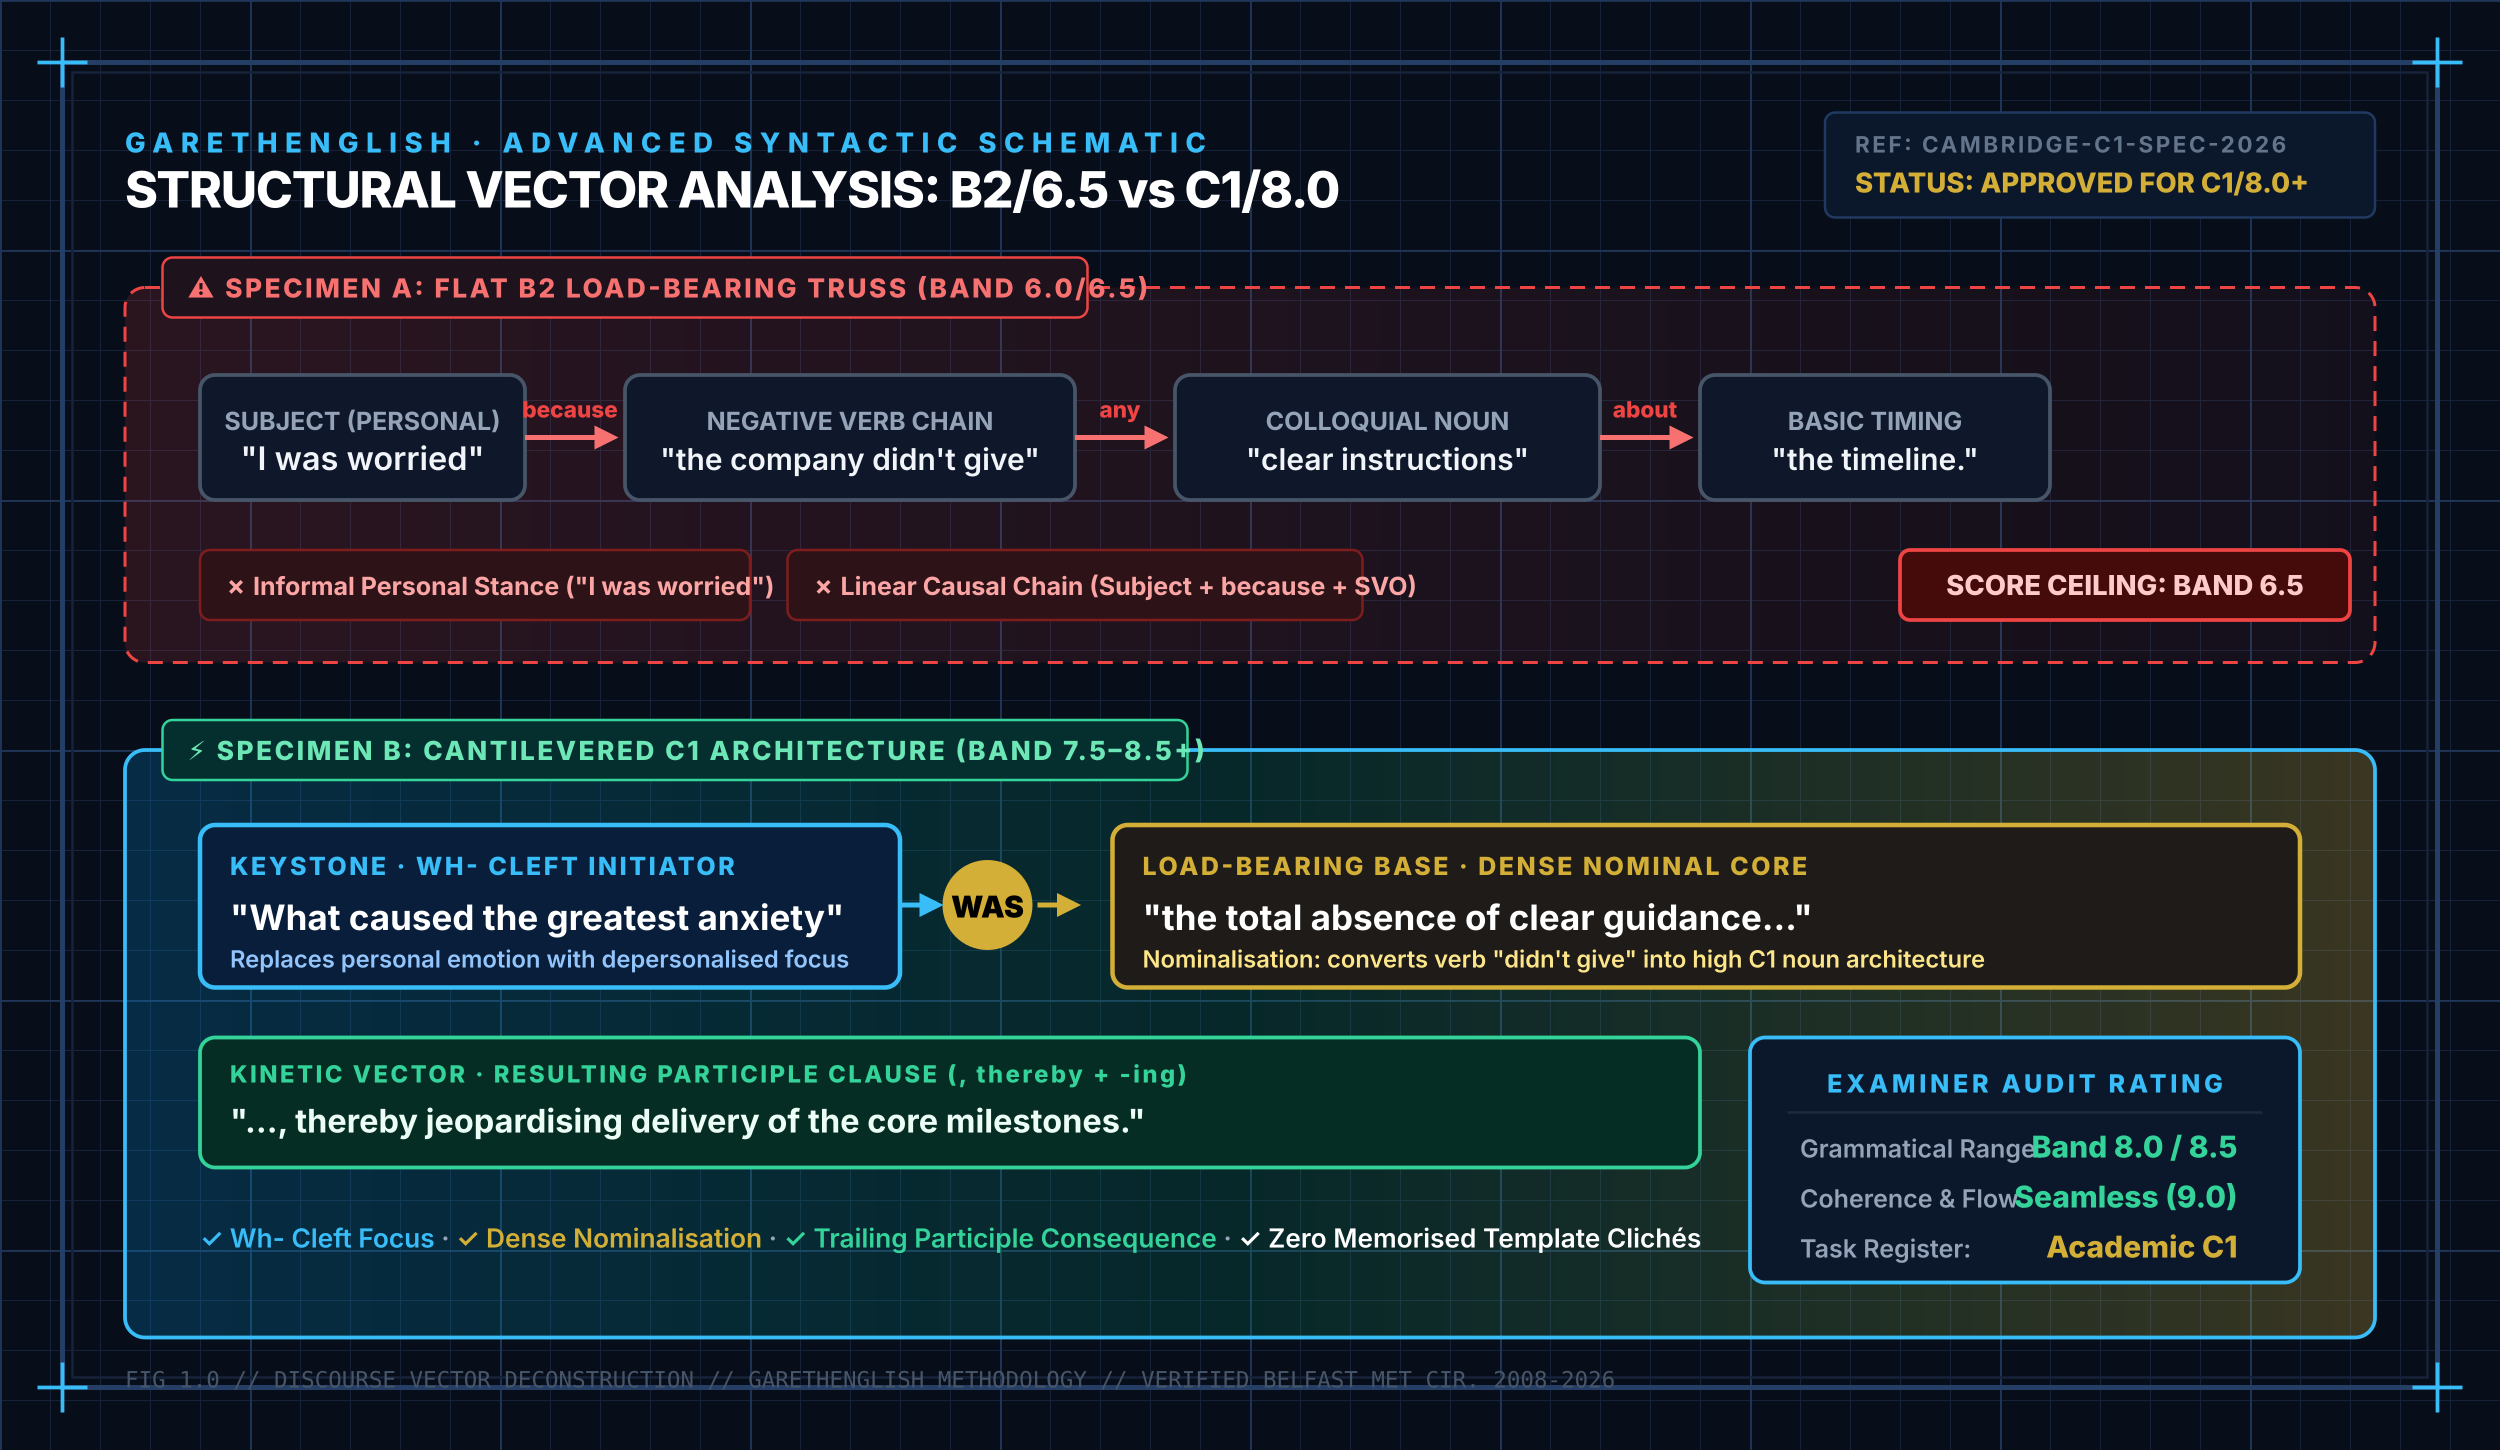
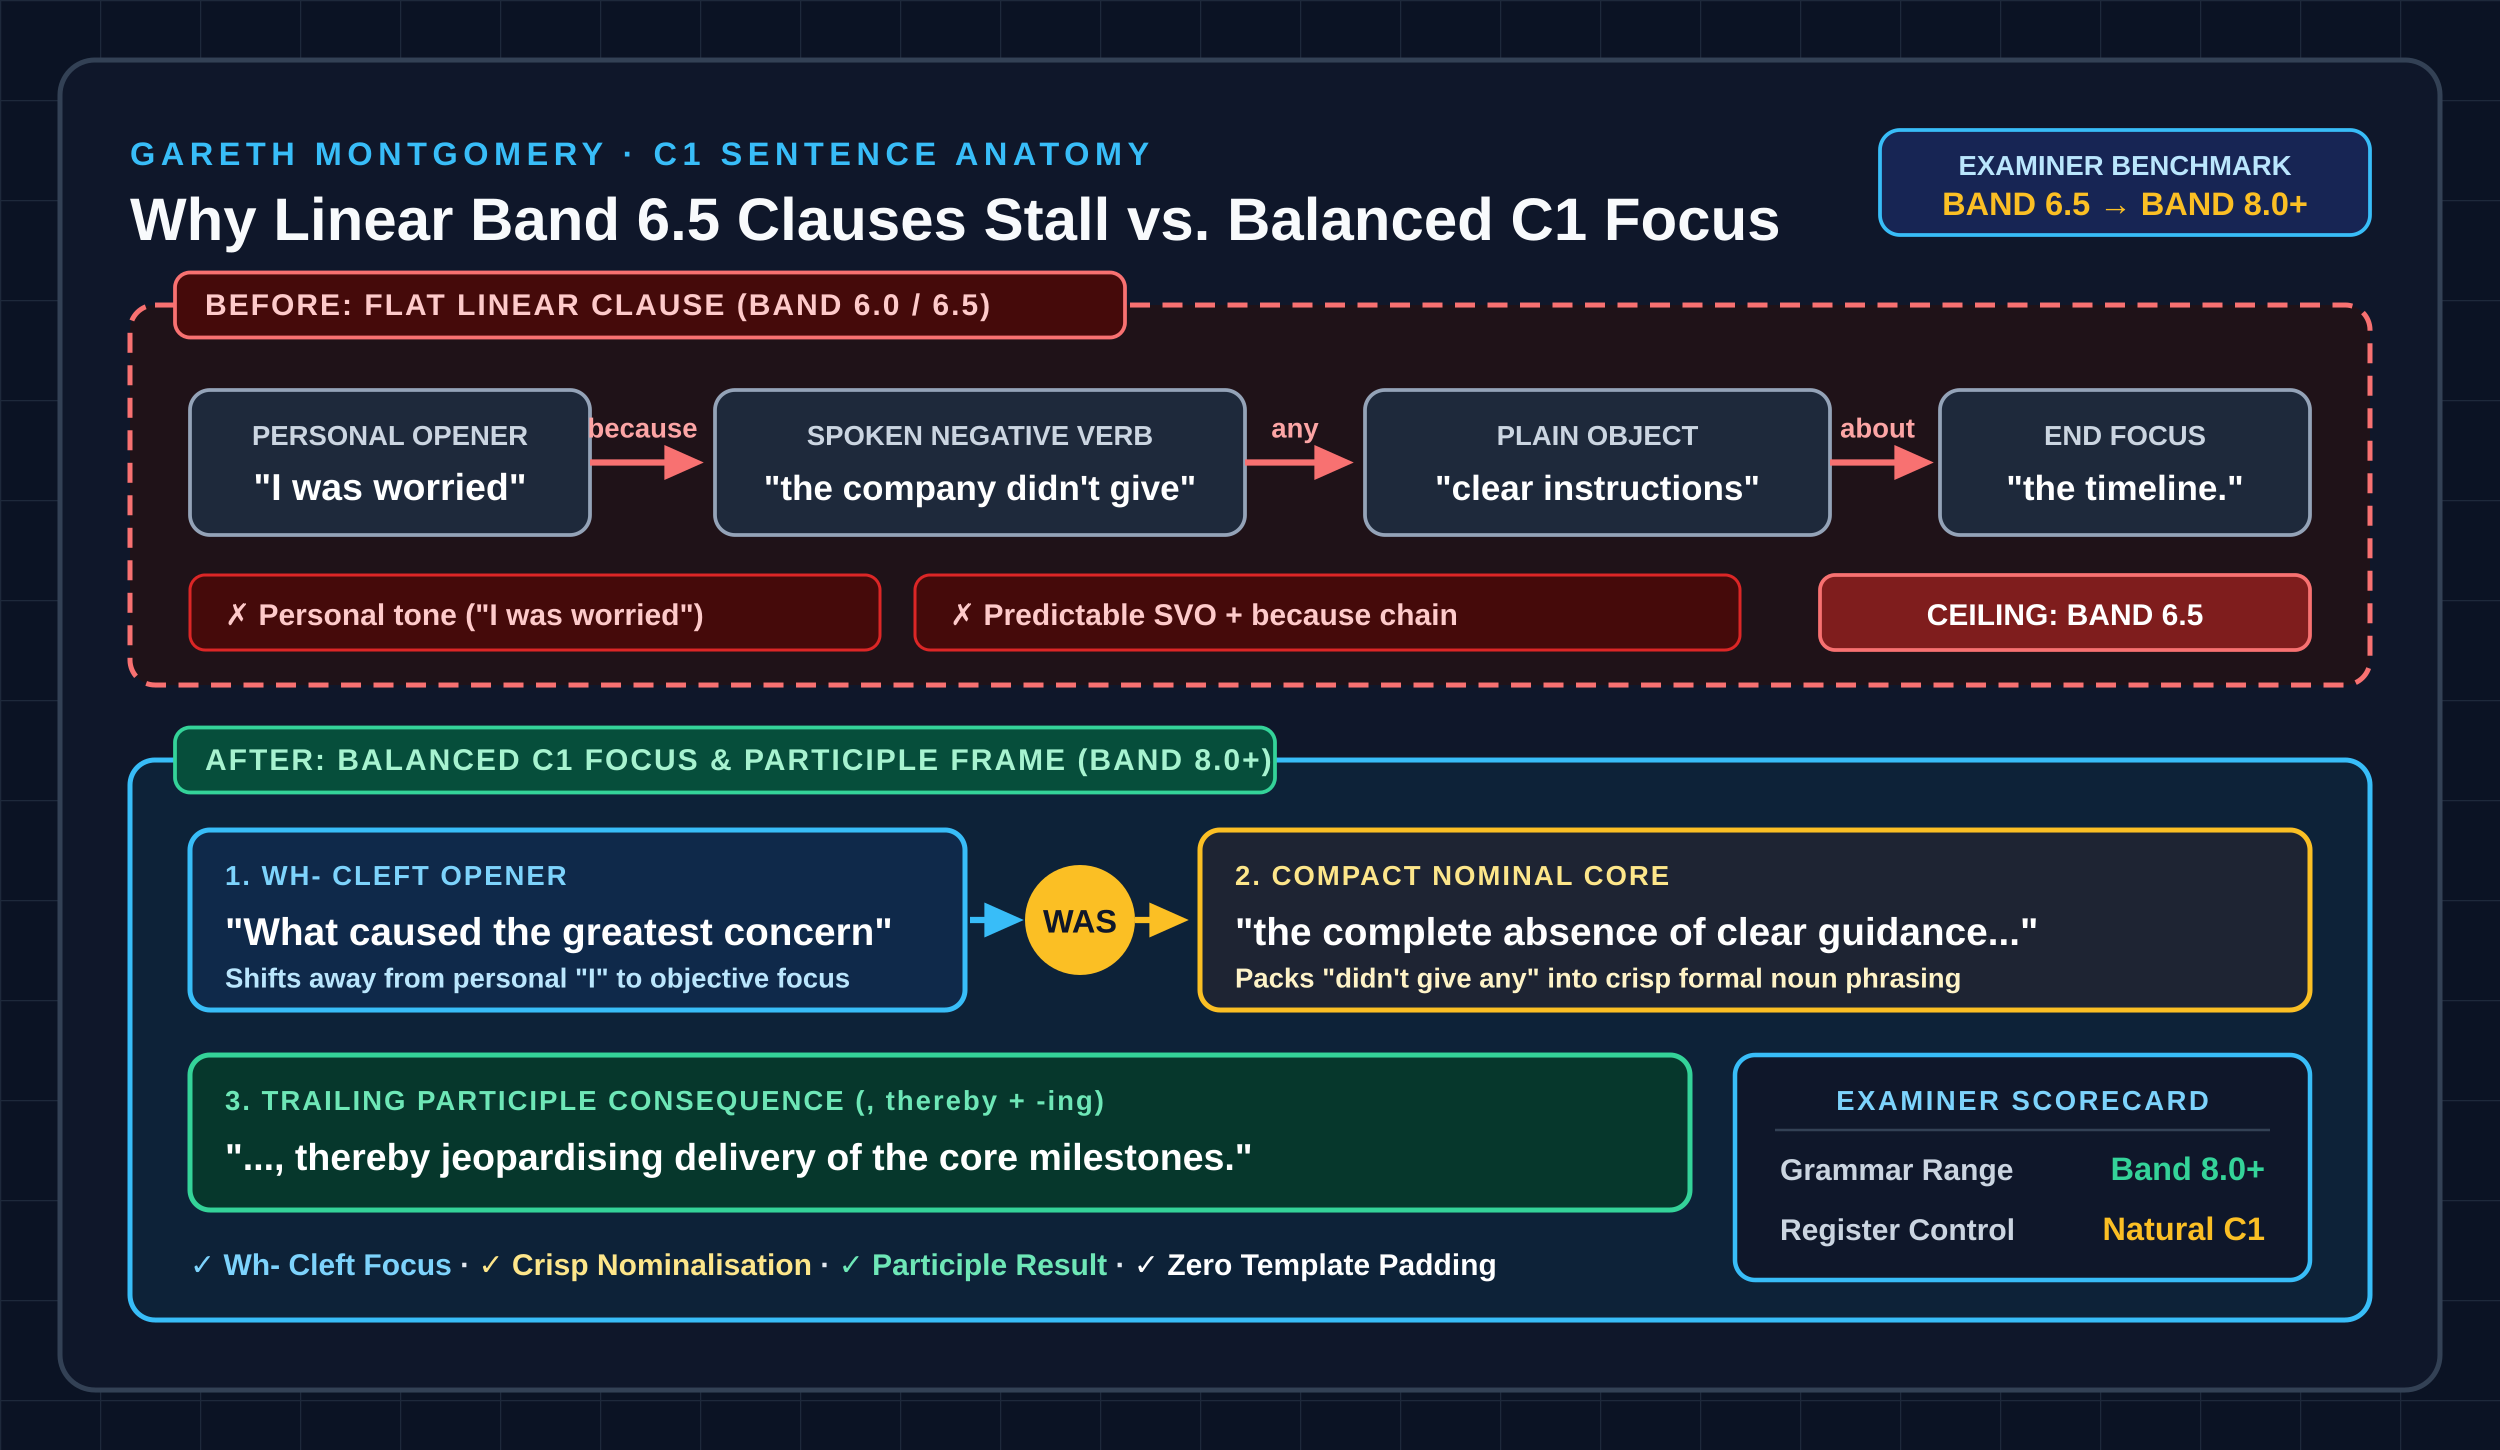
- <svg xmlns="http://www.w3.org/2000/svg" viewBox="0 0 1000 580" width="100%" height="100%" style="background:#070d19; font-family:'Plus Jakarta Sans', system-ui, -apple-system, sans-serif;">
+ <svg xmlns="http://www.w3.org/2000/svg" viewBox="0 0 1000 580" width="1000" height="580">
  <defs>
-     <pattern id="grid-fine" width="20" height="20" patternUnits="userSpaceOnUse">
-       <path d="M 20 0 L 0 0 0 20" fill="none" stroke="#16233b" stroke-width="0.75" />
+     <pattern id="editorial-grid" width="40" height="40" patternUnits="userSpaceOnUse">
+       <path d="M 40 0 L 0 0 0 40" fill="none" stroke="#1e293b" stroke-width="1" />
    </pattern>
-     <pattern id="grid-major" width="100" height="100" patternUnits="userSpaceOnUse">
-       <rect width="100" height="100" fill="url(#grid-fine)" />
-       <path d="M 100 0 L 0 0 0 100" fill="none" stroke="#1f3659" stroke-width="1.5" />
-     </pattern>
-     <linearGradient id="grad-fail" x1="0%" y1="0%" x2="100%" y2="0%">
-       <stop offset="0%" stop-color="#ef4444" stop-opacity="0.15" />
-       <stop offset="100%" stop-color="#ef4444" stop-opacity="0.05" />
-     </linearGradient>
-     <linearGradient id="grad-pass" x1="0%" y1="0%" x2="100%" y2="0%">
-       <stop offset="0%" stop-color="#0284c7" stop-opacity="0.25" />
-       <stop offset="50%" stop-color="#059669" stop-opacity="0.2" />
-       <stop offset="100%" stop-color="#d4af37" stop-opacity="0.25" />
-     </linearGradient>
-     <marker id="arrow-cyan" viewBox="0 0 10 10" refX="6" refY="5" markerWidth="6" markerHeight="6" orient="auto-start-reverse">
-       <path d="M 0 1 L 8 5 L 0 9 z" fill="#38bdf8" />
+     <marker id="arr-red" viewBox="0 0 10 10" refX="7" refY="5" markerWidth="7" markerHeight="7" orient="auto">
+       <path d="M 0 1 L 9 5 L 0 9 z" fill="#f87171" />
    </marker>
-     <marker id="arrow-gold" viewBox="0 0 10 10" refX="6" refY="5" markerWidth="6" markerHeight="6" orient="auto-start-reverse">
-       <path d="M 0 1 L 8 5 L 0 9 z" fill="#d4af37" />
+     <marker id="arr-sky" viewBox="0 0 10 10" refX="7" refY="5" markerWidth="7" markerHeight="7" orient="auto">
+       <path d="M 0 1 L 9 5 L 0 9 z" fill="#38bdf8" />
    </marker>
-     <marker id="arrow-red" viewBox="0 0 10 10" refX="6" refY="5" markerWidth="6" markerHeight="6" orient="auto-start-reverse">
-       <path d="M 0 1 L 8 5 L 0 9 z" fill="#f87171" />
+     <marker id="arr-gold" viewBox="0 0 10 10" refX="7" refY="5" markerWidth="7" markerHeight="7" orient="auto">
+       <path d="M 0 1 L 9 5 L 0 9 z" fill="#fbbf24" />
    </marker>
  </defs>
-   <rect width="1000" height="580" fill="#070d19" />
-   <rect width="1000" height="580" fill="url(#grid-major)" />
-   <rect x="25" y="25" width="950" height="530" fill="none" stroke="#253e66" stroke-width="2" />
-   <rect x="29" y="29" width="942" height="522" fill="none" stroke="#16233b" stroke-width="1" />
-   <path d="M 15 25 L 35 25 M 25 15 L 25 35" stroke="#38bdf8" stroke-width="1.5" />
-   <path d="M 965 25 L 985 25 M 975 15 L 975 35" stroke="#38bdf8" stroke-width="1.5" />
-   <path d="M 15 555 L 35 555 M 25 545 L 25 565" stroke="#38bdf8" stroke-width="1.5" />
-   <path d="M 965 555 L 985 555 M 975 545 L 975 565" stroke="#38bdf8" stroke-width="1.5" />
-   <g transform="translate(50, 45)">
-     <text x="0" y="16" fill="#38bdf8" font-size="11" font-weight="800" letter-spacing="3">GARETHENGLISH · ADVANCED SYNTACTIC SCHEMATIC</text>
-     <text x="0" y="38" fill="#ffffff" font-size="20" font-weight="800" letter-spacing="-0.5">STRUCTURAL VECTOR ANALYSIS: B2/6.5 vs C1/8.0</text>
-     <g transform="translate(680, 0)">
-       <rect x="0" y="0" width="220" height="42" fill="#0b172a" stroke="#203a61" stroke-width="1" rx="4" />
-       <text x="12" y="16" fill="#64748b" font-size="9" font-weight="700" letter-spacing="1">REF: CAMBRIDGE-C1-SPEC-2026</text>
-       <text x="12" y="32" fill="#d4af37" font-size="11" font-weight="800">STATUS: APPROVED FOR C1/8.0+</text>
+   <rect width="1000" height="580" fill="#0b1324" />
+   <rect width="1000" height="580" fill="url(#editorial-grid)" />
+   <rect x="24" y="24" width="952" height="532" rx="14" fill="#0f172a" stroke="#334155" stroke-width="2" />
+   <g transform="translate(52, 50)" font-family="Plus Jakarta Sans, Segoe UI, Arial, sans-serif">
+     <text x="0" y="16" fill="#38bdf8" font-size="13" font-weight="800" letter-spacing="2.2">GARETH MONTGOMERY · C1 SENTENCE ANATOMY</text>
+     <text x="0" y="46" fill="#f8fafc" font-size="24" font-weight="800">Why Linear Band 6.5 Clauses Stall vs. Balanced C1 Focus</text>
+     <rect x="700" y="2" width="196" height="42" rx="8" fill="#172554" stroke="#38bdf8" stroke-width="1.5" />
+     <text x="798" y="20" fill="#bae6fd" font-size="11" font-weight="700" text-anchor="middle">EXAMINER BENCHMARK</text>
+     <text x="798" y="36" fill="#fbbf24" font-size="13" font-weight="800" text-anchor="middle">BAND 6.5 → BAND 8.0+</text>
+   </g>
+   <g transform="translate(52, 122)" font-family="Plus Jakarta Sans, Segoe UI, Arial, sans-serif">
+     <rect x="0" y="0" width="896" height="152" rx="10" fill="#1f1218" stroke="#f87171" stroke-width="2" stroke-dasharray="8 5" />
+     <rect x="18" y="-13" width="380" height="26" rx="6" fill="#450a0a" stroke="#f87171" stroke-width="1.5" />
+     <text x="30" y="4" fill="#fecaca" font-size="12" font-weight="800" letter-spacing="0.8">BEFORE: FLAT LINEAR CLAUSE (BAND 6.0 / 6.5)</text>
+     <g transform="translate(24, 34)">
+       <rect x="0" y="0" width="160" height="58" rx="8" fill="#1e293b" stroke="#94a3b8" stroke-width="1.5" />
+       <text x="80" y="22" fill="#cbd5e1" font-size="11" font-weight="700" text-anchor="middle">PERSONAL OPENER</text>
+       <text x="80" y="44" fill="#ffffff" font-size="15" font-weight="700" text-anchor="middle">"I was worried"</text>
+     </g>
+     <line x1="184" y1="63" x2="226" y2="63" stroke="#f87171" stroke-width="2.5" marker-end="url(#arr-red)" />
+     <text x="205" y="53" fill="#fca5a5" font-size="11" font-weight="800" text-anchor="middle">because</text>
+     <g transform="translate(234, 34)">
+       <rect x="0" y="0" width="212" height="58" rx="8" fill="#1e293b" stroke="#94a3b8" stroke-width="1.5" />
+       <text x="106" y="22" fill="#cbd5e1" font-size="11" font-weight="700" text-anchor="middle">SPOKEN NEGATIVE VERB</text>
+       <text x="106" y="44" fill="#ffffff" font-size="14" font-weight="700" text-anchor="middle">"the company didn't give"</text>
+     </g>
+     <line x1="446" y1="63" x2="486" y2="63" stroke="#f87171" stroke-width="2.5" marker-end="url(#arr-red)" />
+     <text x="466" y="53" fill="#fca5a5" font-size="11" font-weight="800" text-anchor="middle">any</text>
+     <g transform="translate(494, 34)">
+       <rect x="0" y="0" width="186" height="58" rx="8" fill="#1e293b" stroke="#94a3b8" stroke-width="1.5" />
+       <text x="93" y="22" fill="#cbd5e1" font-size="11" font-weight="700" text-anchor="middle">PLAIN OBJECT</text>
+       <text x="93" y="44" fill="#ffffff" font-size="14" font-weight="700" text-anchor="middle">"clear instructions"</text>
+     </g>
+     <line x1="680" y1="63" x2="718" y2="63" stroke="#f87171" stroke-width="2.5" marker-end="url(#arr-red)" />
+     <text x="699" y="53" fill="#fca5a5" font-size="11" font-weight="800" text-anchor="middle">about</text>
+     <g transform="translate(724, 34)">
+       <rect x="0" y="0" width="148" height="58" rx="8" fill="#1e293b" stroke="#94a3b8" stroke-width="1.5" />
+       <text x="74" y="22" fill="#cbd5e1" font-size="11" font-weight="700" text-anchor="middle">END FOCUS</text>
+       <text x="74" y="44" fill="#ffffff" font-size="14" font-weight="700" text-anchor="middle">"the timeline."</text>
+     </g>
+     <g transform="translate(24, 108)">
+       <rect x="0" y="0" width="276" height="30" rx="6" fill="#450a0a" stroke="#dc2626" stroke-width="1.2" />
+       <text x="14" y="20" fill="#fecaca" font-size="12" font-weight="700">✗ Personal tone ("I was worried")</text>
+       <rect x="290" y="0" width="330" height="30" rx="6" fill="#450a0a" stroke="#dc2626" stroke-width="1.2" />
+       <text x="304" y="20" fill="#fecaca" font-size="12" font-weight="700">✗ Predictable SVO + because chain</text>
+       <rect x="652" y="0" width="196" height="30" rx="6" fill="#7f1d1d" stroke="#f87171" stroke-width="1.5" />
+       <text x="750" y="20" fill="#ffffff" font-size="12" font-weight="800" text-anchor="middle">CEILING: BAND 6.5</text>
    </g>
  </g>
-   <g transform="translate(50, 115)">
-     <rect x="0" y="0" width="900" height="150" fill="url(#grad-fail)" stroke="#ef4444" stroke-width="1.2" stroke-dasharray="6,4" rx="8" />
-     <rect x="15" y="-12" width="370" height="24" fill="#1e131d" stroke="#ef4444" stroke-width="1" rx="4" />
-     <text x="25" y="4" fill="#f87171" font-size="10.5" font-weight="800" letter-spacing="1">⚠ SPECIMEN A: FLAT B2 LOAD-BEARING TRUSS (BAND 6.0/6.5)</text>
-     <g transform="translate(30, 35)">
-       <rect x="0" y="0" width="130" height="50" fill="#0f172a" stroke="#475569" stroke-width="1.5" rx="6" />
-       <text x="65" y="22" fill="#94a3b8" font-size="10" font-weight="700" text-anchor="middle">SUBJECT (PERSONAL)</text>
-       <text x="65" y="38" fill="#f1f5f9" font-size="13" font-weight="600" text-anchor="middle">"I was worried"</text>
+   <g transform="translate(52, 304)" font-family="Plus Jakarta Sans, Segoe UI, Arial, sans-serif">
+     <rect x="0" y="0" width="896" height="224" rx="10" fill="#0d2238" stroke="#38bdf8" stroke-width="2" />
+     <rect x="18" y="-13" width="440" height="26" rx="6" fill="#064e3b" stroke="#34d399" stroke-width="1.5" />
+     <text x="30" y="4" fill="#a7f3d0" font-size="12" font-weight="800" letter-spacing="0.8">AFTER: BALANCED C1 FOCUS &amp; PARTICIPLE FRAME (BAND 8.0+)</text>
+     <g transform="translate(24, 28)">
+       <rect x="0" y="0" width="310" height="72" rx="8" fill="#0f294a" stroke="#38bdf8" stroke-width="2" />
+       <text x="14" y="22" fill="#7dd3fc" font-size="11" font-weight="800" letter-spacing="0.8">1. WH- CLEFT OPENER</text>
+       <text x="14" y="46" fill="#ffffff" font-size="15.5" font-weight="800">"What caused the greatest concern"</text>
+       <text x="14" y="63" fill="#bae6fd" font-size="11" font-weight="600">Shifts away from personal "I" to objective focus</text>
    </g>
-     <path d="M 160 60 L 195 60" stroke="#f87171" stroke-width="2" marker-end="url(#arrow-red)" />
-     <text x="178" y="52" fill="#ef4444" font-size="9" font-weight="800" text-anchor="middle">because</text>
-     <g transform="translate(200, 35)">
-       <rect x="0" y="0" width="180" height="50" fill="#0f172a" stroke="#475569" stroke-width="1.5" rx="6" />
-       <text x="90" y="22" fill="#94a3b8" font-size="10" font-weight="700" text-anchor="middle">NEGATIVE VERB CHAIN</text>
-       <text x="90" y="38" fill="#f1f5f9" font-size="12" font-weight="600" text-anchor="middle">"the company didn't give"</text>
+     <g transform="translate(346, 42)">
+       <line x1="-10" y1="22" x2="8" y2="22" stroke="#38bdf8" stroke-width="2.5" marker-end="url(#arr-sky)" />
+       <circle cx="34" cy="22" r="22" fill="#fbbf24" />
+       <text x="34" y="27" fill="#0f172a" font-size="13" font-weight="900" text-anchor="middle">WAS</text>
+       <line x1="56" y1="22" x2="74" y2="22" stroke="#fbbf24" stroke-width="2.5" marker-end="url(#arr-gold)" />
    </g>
-     <path d="M 380 60 L 415 60" stroke="#f87171" stroke-width="2" marker-end="url(#arrow-red)" />
-     <text x="398" y="52" fill="#ef4444" font-size="9" font-weight="800" text-anchor="middle">any</text>
-     <g transform="translate(420, 35)">
-       <rect x="0" y="0" width="170" height="50" fill="#0f172a" stroke="#475569" stroke-width="1.5" rx="6" />
-       <text x="85" y="22" fill="#94a3b8" font-size="10" font-weight="700" text-anchor="middle">COLLOQUIAL NOUN</text>
-       <text x="85" y="38" fill="#f1f5f9" font-size="12" font-weight="600" text-anchor="middle">"clear instructions"</text>
+     <g transform="translate(428, 28)">
+       <rect x="0" y="0" width="444" height="72" rx="8" fill="#1e2433" stroke="#fbbf24" stroke-width="2" />
+       <text x="14" y="22" fill="#fde68a" font-size="11" font-weight="800" letter-spacing="0.8">2. COMPACT NOMINAL CORE</text>
+       <text x="14" y="46" fill="#ffffff" font-size="15.5" font-weight="800">"the complete absence of clear guidance..."</text>
+       <text x="14" y="63" fill="#fef3c7" font-size="11" font-weight="600">Packs "didn't give any" into crisp formal noun phrasing</text>
    </g>
-     <path d="M 590 60 L 625 60" stroke="#f87171" stroke-width="2" marker-end="url(#arrow-red)" />
-     <text x="608" y="52" fill="#ef4444" font-size="9" font-weight="800" text-anchor="middle">about</text>
-     <g transform="translate(630, 35)">
-       <rect x="0" y="0" width="140" height="50" fill="#0f172a" stroke="#475569" stroke-width="1.5" rx="6" />
-       <text x="70" y="22" fill="#94a3b8" font-size="10" font-weight="700" text-anchor="middle">BASIC TIMING</text>
-       <text x="70" y="38" fill="#f1f5f9" font-size="12" font-weight="600" text-anchor="middle">"the timeline."</text>
+     <g transform="translate(24, 118)">
+       <rect x="0" y="0" width="600" height="62" rx="8" fill="#06372c" stroke="#34d399" stroke-width="2" />
+       <text x="14" y="22" fill="#6ee7b7" font-size="11" font-weight="800" letter-spacing="0.8">3. TRAILING PARTICIPLE CONSEQUENCE (, thereby + -ing)</text>
+       <text x="14" y="46" fill="#ffffff" font-size="15" font-weight="700">"..., thereby jeopardising delivery of the core milestones."</text>
    </g>
-     <g transform="translate(30, 105)">
-       <g transform="translate(0, 0)">
-         <rect x="0" y="0" width="220" height="28" fill="#2d1217" stroke="#7f1d1d" rx="4" />
-         <text x="10" y="18" fill="#fca5a5" font-size="10" font-weight="700">✗ Informal Personal Stance ("I was worried")</text>
-       </g>
-       <g transform="translate(235, 0)">
-         <rect x="0" y="0" width="230" height="28" fill="#2d1217" stroke="#7f1d1d" rx="4" />
-         <text x="10" y="18" fill="#fca5a5" font-size="10" font-weight="700">✗ Linear Causal Chain (Subject + because + SVO)</text>
-       </g>
-       <g transform="translate(680, 0)">
-         <rect x="0" y="0" width="180" height="28" fill="#450a0a" stroke="#ef4444" stroke-width="1.5" rx="4" />
-         <text x="90" y="18" fill="#fecaca" font-size="11" font-weight="800" text-anchor="middle">SCORE CEILING: BAND 6.5</text>
-       </g>
+     <g transform="translate(642, 118)">
+       <rect x="0" y="0" width="230" height="90" rx="8" fill="#0f172a" stroke="#38bdf8" stroke-width="1.8" />
+       <text x="115" y="22" fill="#7dd3fc" font-size="11" font-weight="800" text-anchor="middle" letter-spacing="1">EXAMINER SCORECARD</text>
+       <line x1="16" y1="30" x2="214" y2="30" stroke="#334155" stroke-width="1" />
+       <text x="18" y="50" fill="#cbd5e1" font-size="12" font-weight="600">Grammar Range</text>
+       <text x="212" y="50" fill="#34d399" font-size="13" font-weight="800" text-anchor="end">Band 8.0+</text>
+       <text x="18" y="74" fill="#cbd5e1" font-size="12" font-weight="600">Register Control</text>
+       <text x="212" y="74" fill="#fbbf24" font-size="13" font-weight="800" text-anchor="end">Natural C1</text>
    </g>
-   </g>
-   <g transform="translate(50, 300)">
-     <rect x="0" y="0" width="900" height="235" fill="url(#grad-pass)" stroke="#38bdf8" stroke-width="1.5" rx="8" />
-     <rect x="15" y="-12" width="410" height="24" fill="#042f2e" stroke="#34d399" stroke-width="1" rx="4" />
-     <text x="25" y="4" fill="#6ee7b7" font-size="10.5" font-weight="800" letter-spacing="1">⚡ SPECIMEN B: CANTILEVERED C1 ARCHITECTURE (BAND 7.5–8.5+)</text>
-     <g transform="translate(30, 30)">
-       <rect x="0" y="0" width="280" height="65" fill="#091e3a" stroke="#38bdf8" stroke-width="1.8" rx="6" />
-       <text x="12" y="20" fill="#38bdf8" font-size="10" font-weight="800" letter-spacing="1">KEYSTONE · WH- CLEFT INITIATOR</text>
-       <text x="12" y="42" fill="#ffffff" font-size="14" font-weight="700">"What caused the greatest anxiety"</text>
-       <text x="12" y="57" fill="#93c5fd" font-size="9.5" font-weight="600">Replaces personal emotion with depersonalised focus</text>
-     </g>
-     <g transform="translate(325, 42)">
-       <circle cx="20" cy="20" r="18" fill="#d4af37" />
-       <text x="20" y="25" fill="#000000" font-size="12" font-weight="900" text-anchor="middle">WAS</text>
-       <path d="M -15 20 L 0 20" stroke="#38bdf8" stroke-width="2" marker-end="url(#arrow-cyan)" />
-       <path d="M 40 20 L 55 20" stroke="#d4af37" stroke-width="2" marker-end="url(#arrow-gold)" />
-     </g>
-     <g transform="translate(395, 30)">
-       <rect x="0" y="0" width="475" height="65" fill="#1e1b18" stroke="#d4af37" stroke-width="1.8" rx="6" />
-       <text x="12" y="20" fill="#d4af37" font-size="10" font-weight="800" letter-spacing="1">LOAD-BEARING BASE · DENSE NOMINAL CORE</text>
-       <text x="12" y="42" fill="#ffffff" font-size="14" font-weight="700">"the total absence of clear guidance..."</text>
-       <text x="12" y="57" fill="#fde68a" font-size="9.5" font-weight="600">Nominalisation: converts verb "didn't give" into high C1 noun architecture</text>
-     </g>
-     <g transform="translate(30, 115)">
-       <rect x="0" y="0" width="600" height="52" fill="#062d24" stroke="#34d399" stroke-width="1.5" rx="6" />
-       <text x="12" y="18" fill="#34d399" font-size="9.5" font-weight="800" letter-spacing="1">KINETIC VECTOR · RESULTING PARTICIPLE CLAUSE (, thereby + -ing)</text>
-       <text x="12" y="38" fill="#ecfdf5" font-size="13" font-weight="700">"..., thereby jeopardising delivery of the core milestones."</text>
-     </g>
-     <g transform="translate(650, 115)">
-       <rect x="0" y="0" width="220" height="98" fill="#0b172a" stroke="#38bdf8" stroke-width="1.5" rx="6" />
-       <text x="110" y="22" fill="#38bdf8" font-size="10" font-weight="800" letter-spacing="1.5" text-anchor="middle">EXAMINER AUDIT RATING</text>
-       <line x1="15" y1="30" x2="205" y2="30" stroke="#1e293b" stroke-width="1" />
-       <text x="20" y="48" fill="#94a3b8" font-size="10" font-weight="600">Grammatical Range:</text>
-       <text x="195" y="48" fill="#34d399" font-size="12" font-weight="800" text-anchor="end">Band 8.0 / 8.5</text>
-       <text x="20" y="68" fill="#94a3b8" font-size="10" font-weight="600">Coherence &amp; Flow:</text>
-       <text x="195" y="68" fill="#34d399" font-size="12" font-weight="800" text-anchor="end">Seamless (9.0)</text>
-       <text x="20" y="88" fill="#94a3b8" font-size="10" font-weight="600">Task Register:</text>
-       <text x="195" y="88" fill="#d4af37" font-size="12" font-weight="800" text-anchor="end">Academic C1</text>
-     </g>
-     <g transform="translate(30, 185)">
-       <text x="0" y="14" fill="#94a3b8" font-size="10.5" font-weight="600">
-         <tspan fill="#38bdf8">✓ Wh- Cleft Focus</tspan> · 
-         <tspan fill="#d4af37">✓ Dense Nominalisation</tspan> · 
-         <tspan fill="#34d399">✓ Trailing Participle Consequence</tspan> · 
-         <tspan fill="#ffffff">✓ Zero Memorised Template Clichés</tspan>
+     <g transform="translate(24, 198)">
+       <text x="0" y="8" fill="#e2e8f0" font-size="12" font-weight="700">
+         <tspan fill="#7dd3fc">✓ Wh- Cleft Focus</tspan>   ·   
+         <tspan fill="#fde68a">✓ Crisp Nominalisation</tspan>   ·   
+         <tspan fill="#6ee7b7">✓ Participle Result</tspan>   ·   
+         <tspan fill="#ffffff">✓ Zero Template Padding</tspan>
      </text>
    </g>
  </g>
-   <g transform="translate(50, 545)">
-     <text x="0" y="10" fill="#475569" font-size="9" font-family="monospace">FIG 1.0 // DISCOURSE VECTOR DECONSTRUCTION // GARETHENGLISH METHODOLOGY // VERIFIED BELFAST MET CIR. 2008-2026</text>
-   </g>
</svg>
